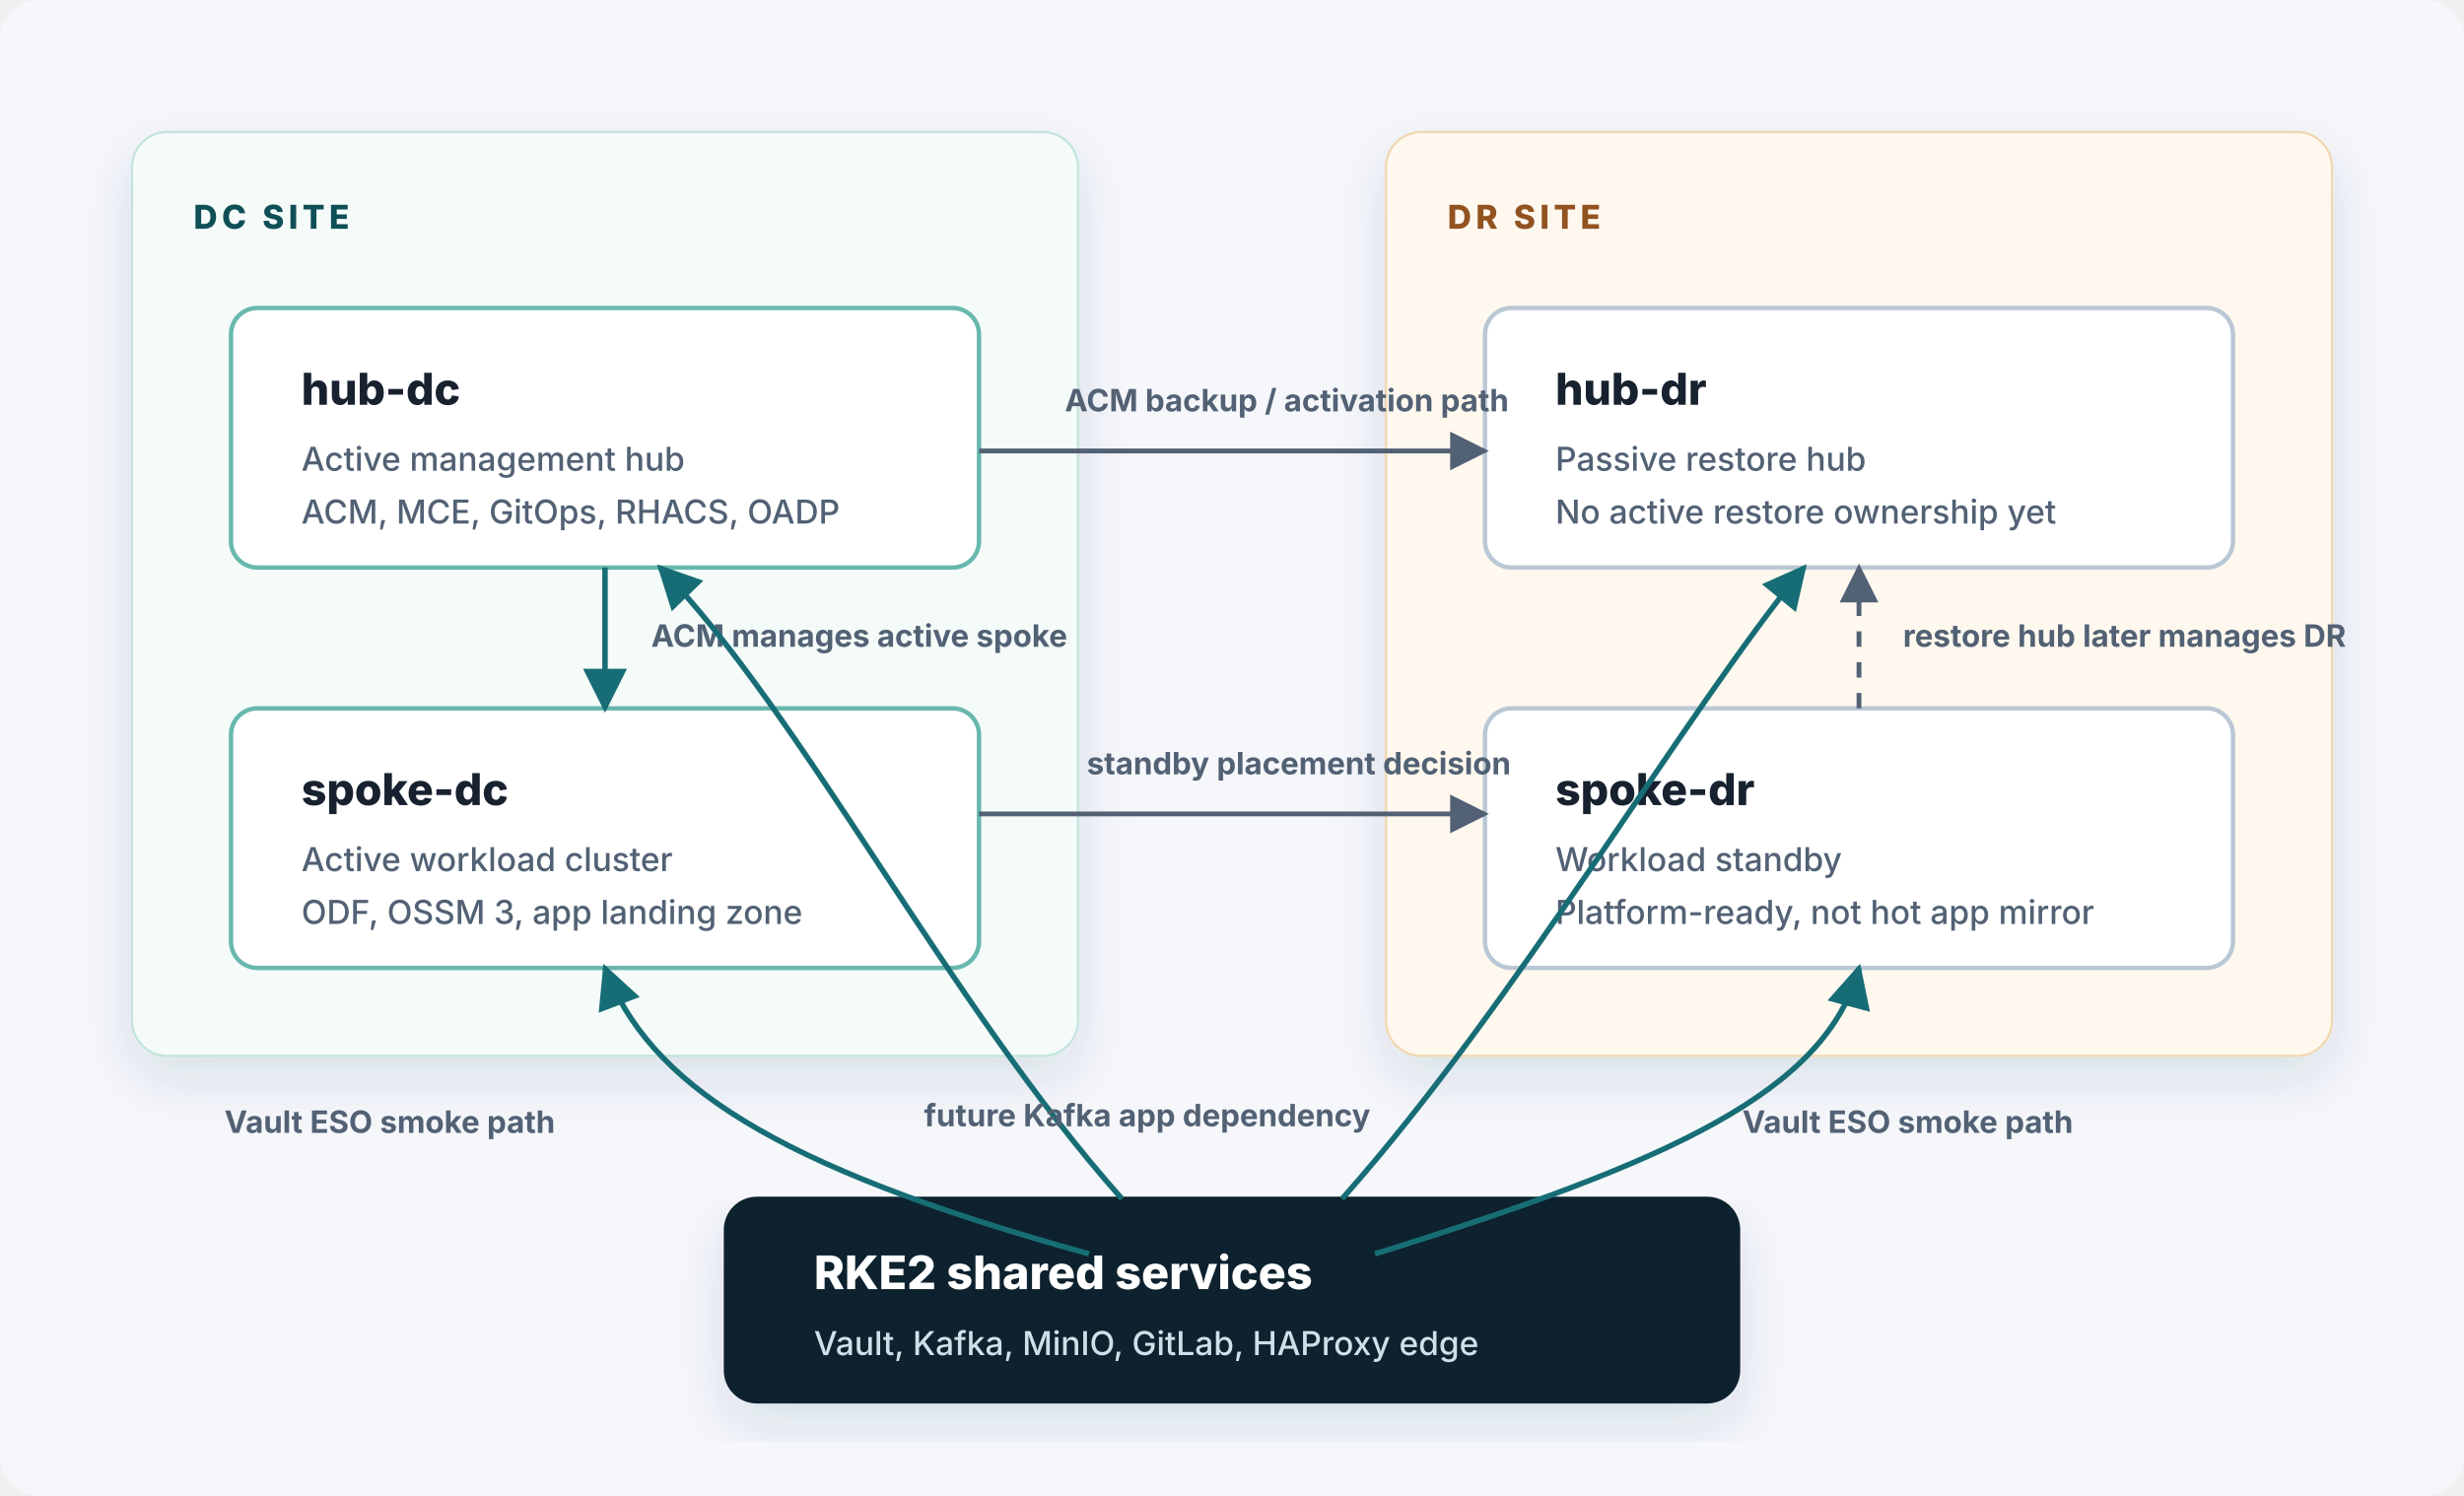
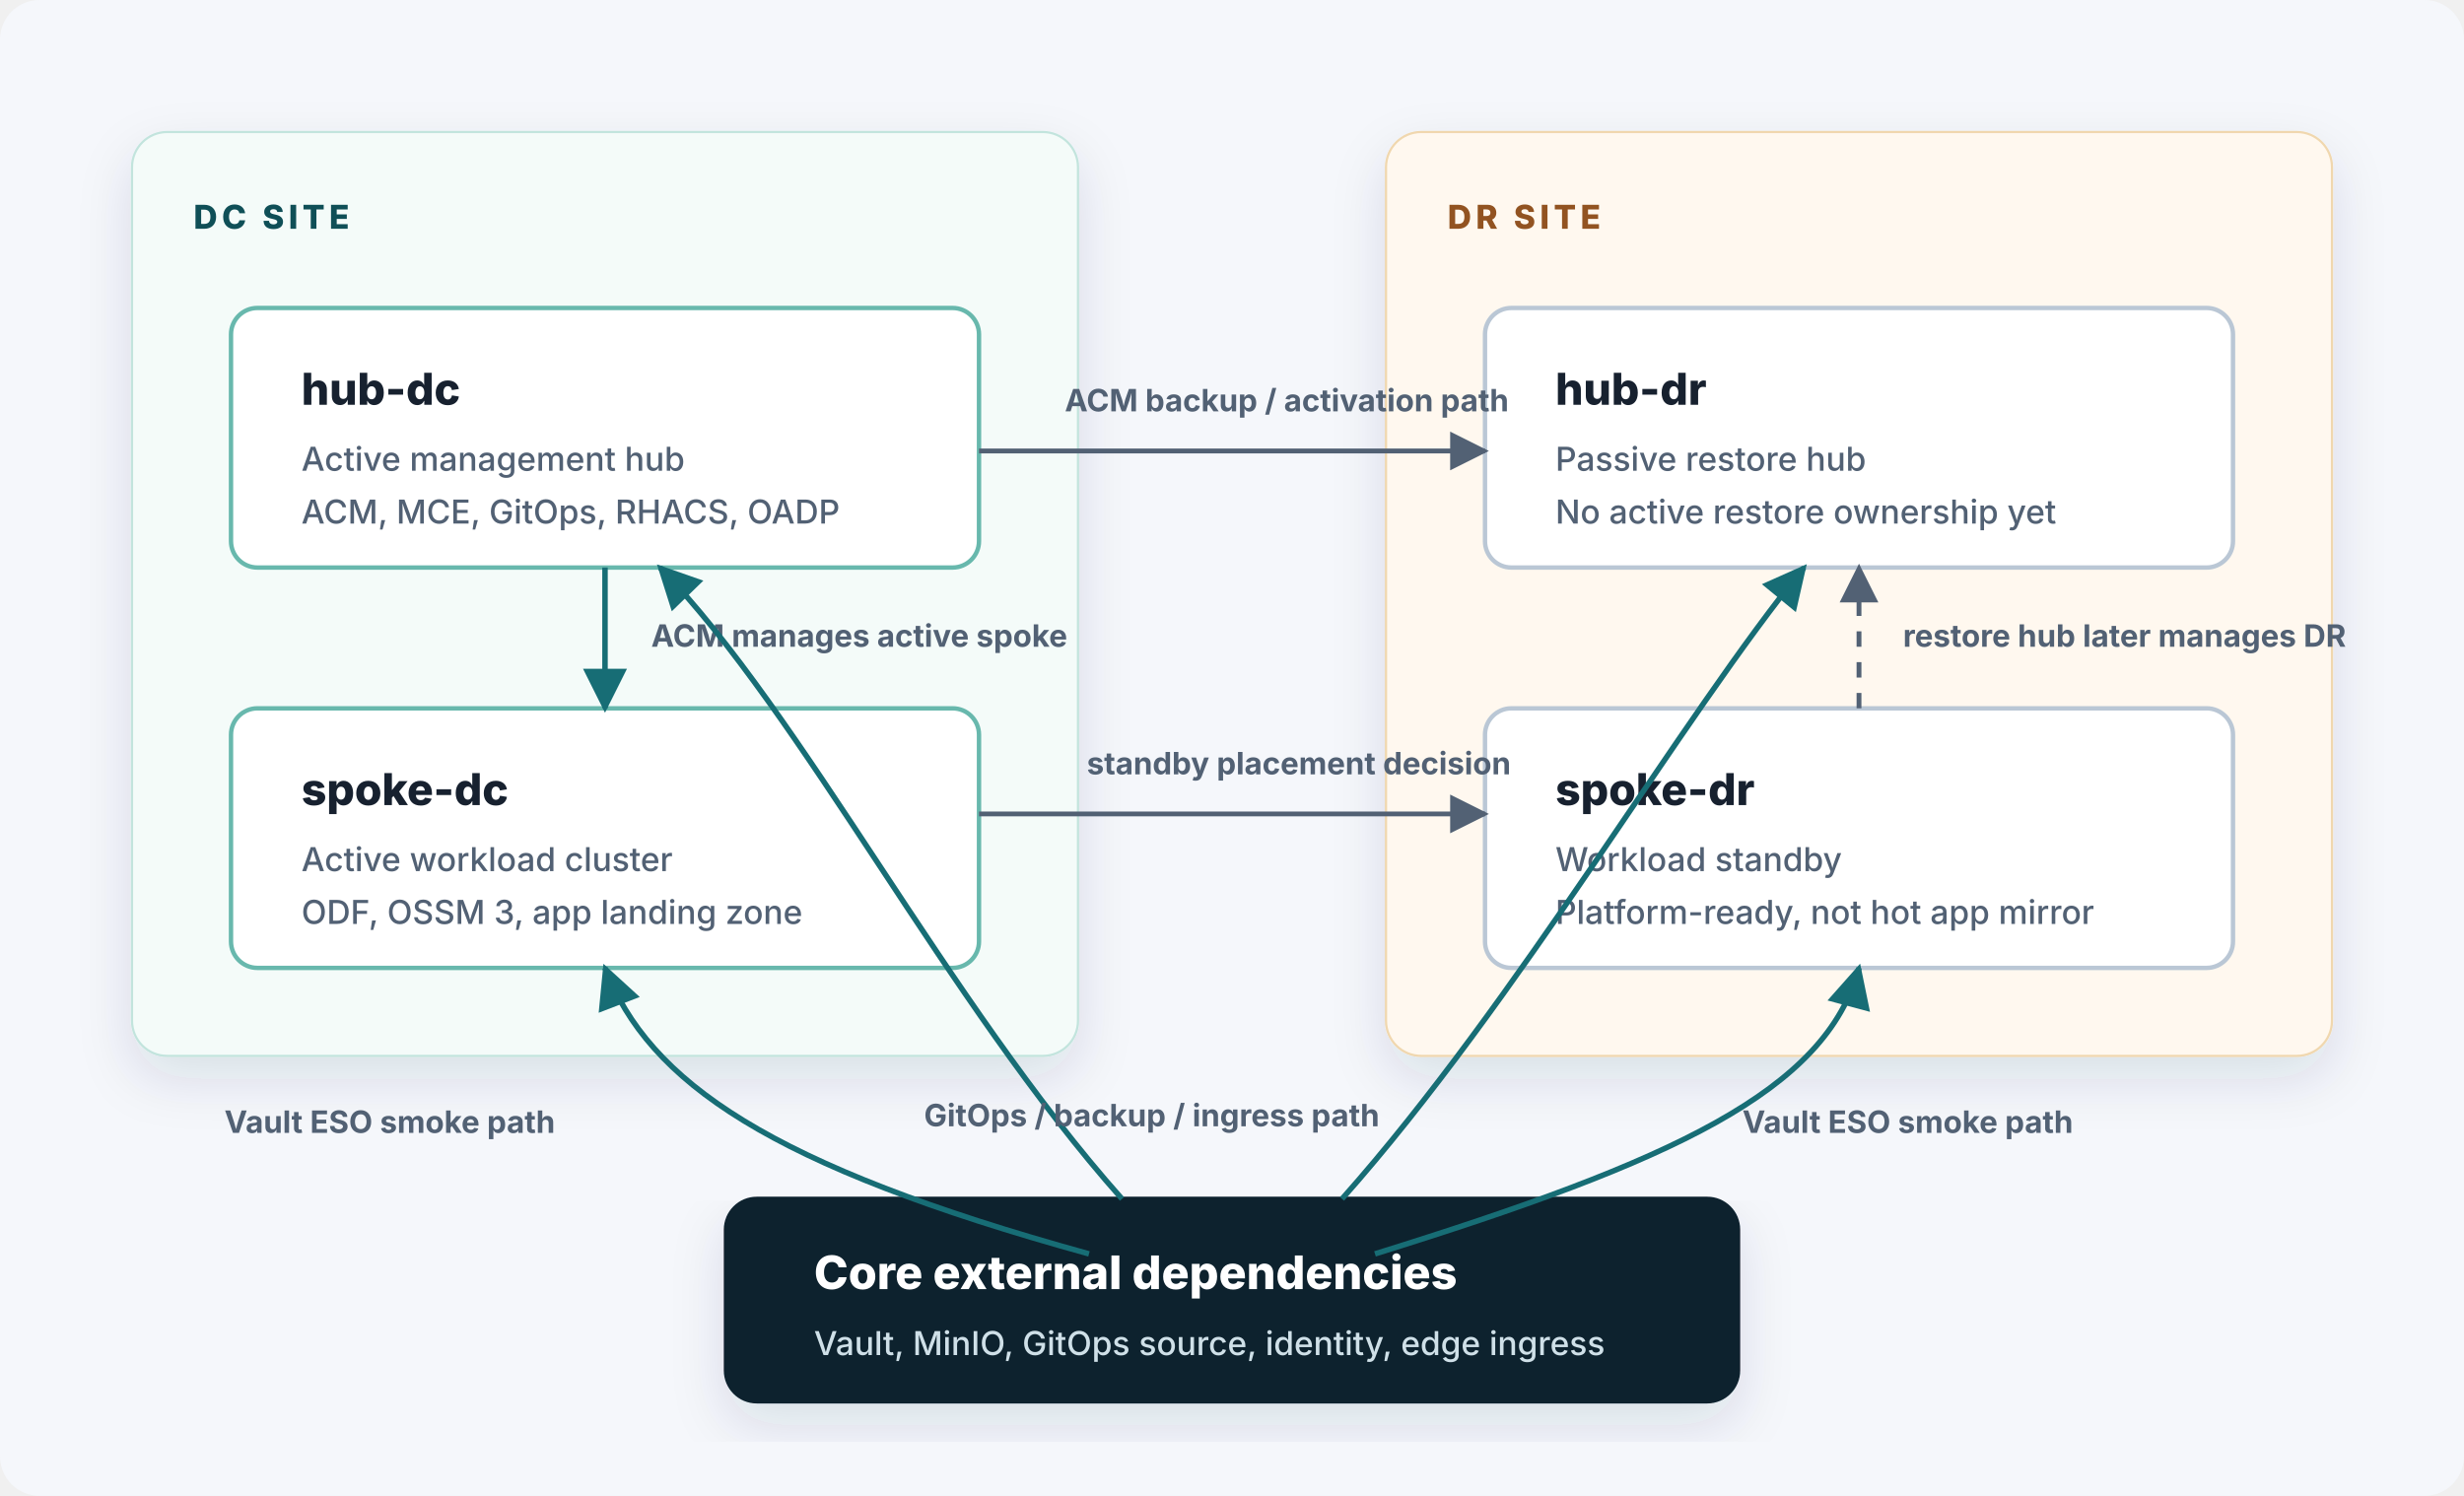
<svg xmlns="http://www.w3.org/2000/svg" width="1120" height="680" viewBox="0 0 1120 680" role="img" aria-labelledby="title desc">
  <defs>
    <marker id="arrow" viewBox="0 0 10 10" refX="9" refY="5" markerWidth="8" markerHeight="8" orient="auto-start-reverse">
      <path d="M 0 0 L 10 5 L 0 10 z" fill="#526174" />
    </marker>
    <marker id="arrow-accent" viewBox="0 0 10 10" refX="9" refY="5" markerWidth="8" markerHeight="8" orient="auto-start-reverse">
      <path d="M 0 0 L 10 5 L 0 10 z" fill="#176d75" />
    </marker>
    <filter id="shadow" x="-10%" y="-10%" width="120%" height="130%">
      <feDropShadow dx="0" dy="10" stdDeviation="12" flood-color="#123654" flood-opacity="0.12" />
    </filter>
    <style>
      .bg { fill: #f5f7fb; }
      .site { fill: #ffffff; stroke: #d8e0ea; stroke-width: 2; filter: url(#shadow); }
      .dc-band { fill: #f4fbf9; stroke: #c2e4dd; stroke-width: 1; }
      .dr-band { fill: #fff8ef; stroke: #f0d7ae; stroke-width: 1; }
      .node { fill: #ffffff; stroke: #bac7d5; stroke-width: 2; }
      .node-active { stroke: #68b8ad; }
      .service { fill: #10212d; stroke: #10212d; stroke-width: 2; filter: url(#shadow); }
      .label { fill: #17212f; font-family: Inter, Arial, sans-serif; font-size: 20px; font-weight: 760; }
      .small { fill: #526174; font-family: Inter, Arial, sans-serif; font-size: 15px; font-weight: 520; }
      .site-label { fill: #0f4f57; font-family: Inter, Arial, sans-serif; font-size: 15px; font-weight: 800; letter-spacing: 2px; }
      .site-label-dr { fill: #925321; }
      .service-label { fill: #ffffff; font-family: Inter, Arial, sans-serif; font-size: 21px; font-weight: 760; }
      .service-small { fill: #cfe0e8; font-family: Inter, Arial, sans-serif; font-size: 15px; font-weight: 520; }
      .edge { fill: none; stroke: #526174; stroke-width: 2.2; marker-end: url(#arrow); }
      .edge-accent { fill: none; stroke: #176d75; stroke-width: 2.5; marker-end: url(#arrow-accent); }
      .edge-dashed { fill: none; stroke: #526174; stroke-width: 2.2; stroke-dasharray: 7 7; marker-end: url(#arrow); }
      .edge-text { fill: #526174; font-family: Inter, Arial, sans-serif; font-size: 14px; font-weight: 700; }
    </style>
  </defs>
  <rect class="bg" width="1120" height="680" rx="18" />
  <rect class="site dc-band" x="60" y="60" width="430" height="420" rx="16" />
  <text class="site-label" x="88" y="104">DC SITE</text>
  <rect class="node node-active" x="105" y="140" width="340" height="118" rx="12" />
  <text class="label" x="137" y="184">hub-dc</text>
  <text class="small" x="137" y="214">Active management hub</text>
  <text class="small" x="137" y="238">ACM, MCE, GitOps, RHACS, OADP</text>
  <rect class="node node-active" x="105" y="322" width="340" height="118" rx="12" />
  <text class="label" x="137" y="366">spoke-dc</text>
  <text class="small" x="137" y="396">Active workload cluster</text>
  <text class="small" x="137" y="420">ODF, OSSM 3, app landing zone</text>
  <rect class="site dr-band" x="630" y="60" width="430" height="420" rx="16" />
  <text class="site-label site-label-dr" x="658" y="104">DR SITE</text>
  <rect class="node" x="675" y="140" width="340" height="118" rx="12" />
  <text class="label" x="707" y="184">hub-dr</text>
  <text class="small" x="707" y="214">Passive restore hub</text>
  <text class="small" x="707" y="238">No active restore ownership yet</text>
  <rect class="node" x="675" y="322" width="340" height="118" rx="12" />
  <text class="label" x="707" y="366">spoke-dr</text>
  <text class="small" x="707" y="396">Workload standby</text>
  <text class="small" x="707" y="420">Platform-ready, not hot app mirror</text>
  <rect class="service" x="330" y="545" width="460" height="92" rx="14" />
-   <text class="service-label" x="370" y="586">RKE2 shared services</text>
-   <text class="service-small" x="370" y="616">Vault, Kafka, MinIO, GitLab, HAProxy edge</text>
+   <text class="service-label" x="370" y="586">Core external dependencies</text>
+   <text class="service-small" x="370" y="616">Vault, MinIO, GitOps source, identity, edge ingress</text>
  <path class="edge-accent" d="M 275 258 C 275 285 275 295 275 322" />
  <text class="edge-text" x="296" y="294">ACM manages active spoke</text>
  <path class="edge" d="M 445 205 C 525 205 585 205 675 205" />
  <text class="edge-text" x="484" y="187">ACM backup / activation path</text>
  <path class="edge" d="M 445 370 C 525 370 585 370 675 370" />
  <text class="edge-text" x="494" y="352">standby placement decision</text>
  <path class="edge-dashed" d="M 845 322 C 845 292 845 288 845 258" />
  <text class="edge-text" x="865" y="294">restore hub later manages DR</text>
  <path class="edge-accent" d="M 495 570 C 350 530 295 492 275 440" />
  <path class="edge-accent" d="M 625 570 C 760 528 830 496 845 440" />
  <path class="edge-accent" d="M 510 545 C 430 455 365 325 300 258" />
  <path class="edge-accent" d="M 610 545 C 690 455 765 325 820 258" />
  <text class="edge-text" x="102" y="515">Vault ESO smoke path</text>
  <text class="edge-text" x="792" y="515">Vault ESO smoke path</text>
-   <text class="edge-text" x="420" y="512">future Kafka app dependency</text>
+   <text class="edge-text" x="420" y="512">GitOps / backup / ingress path</text>
</svg>
